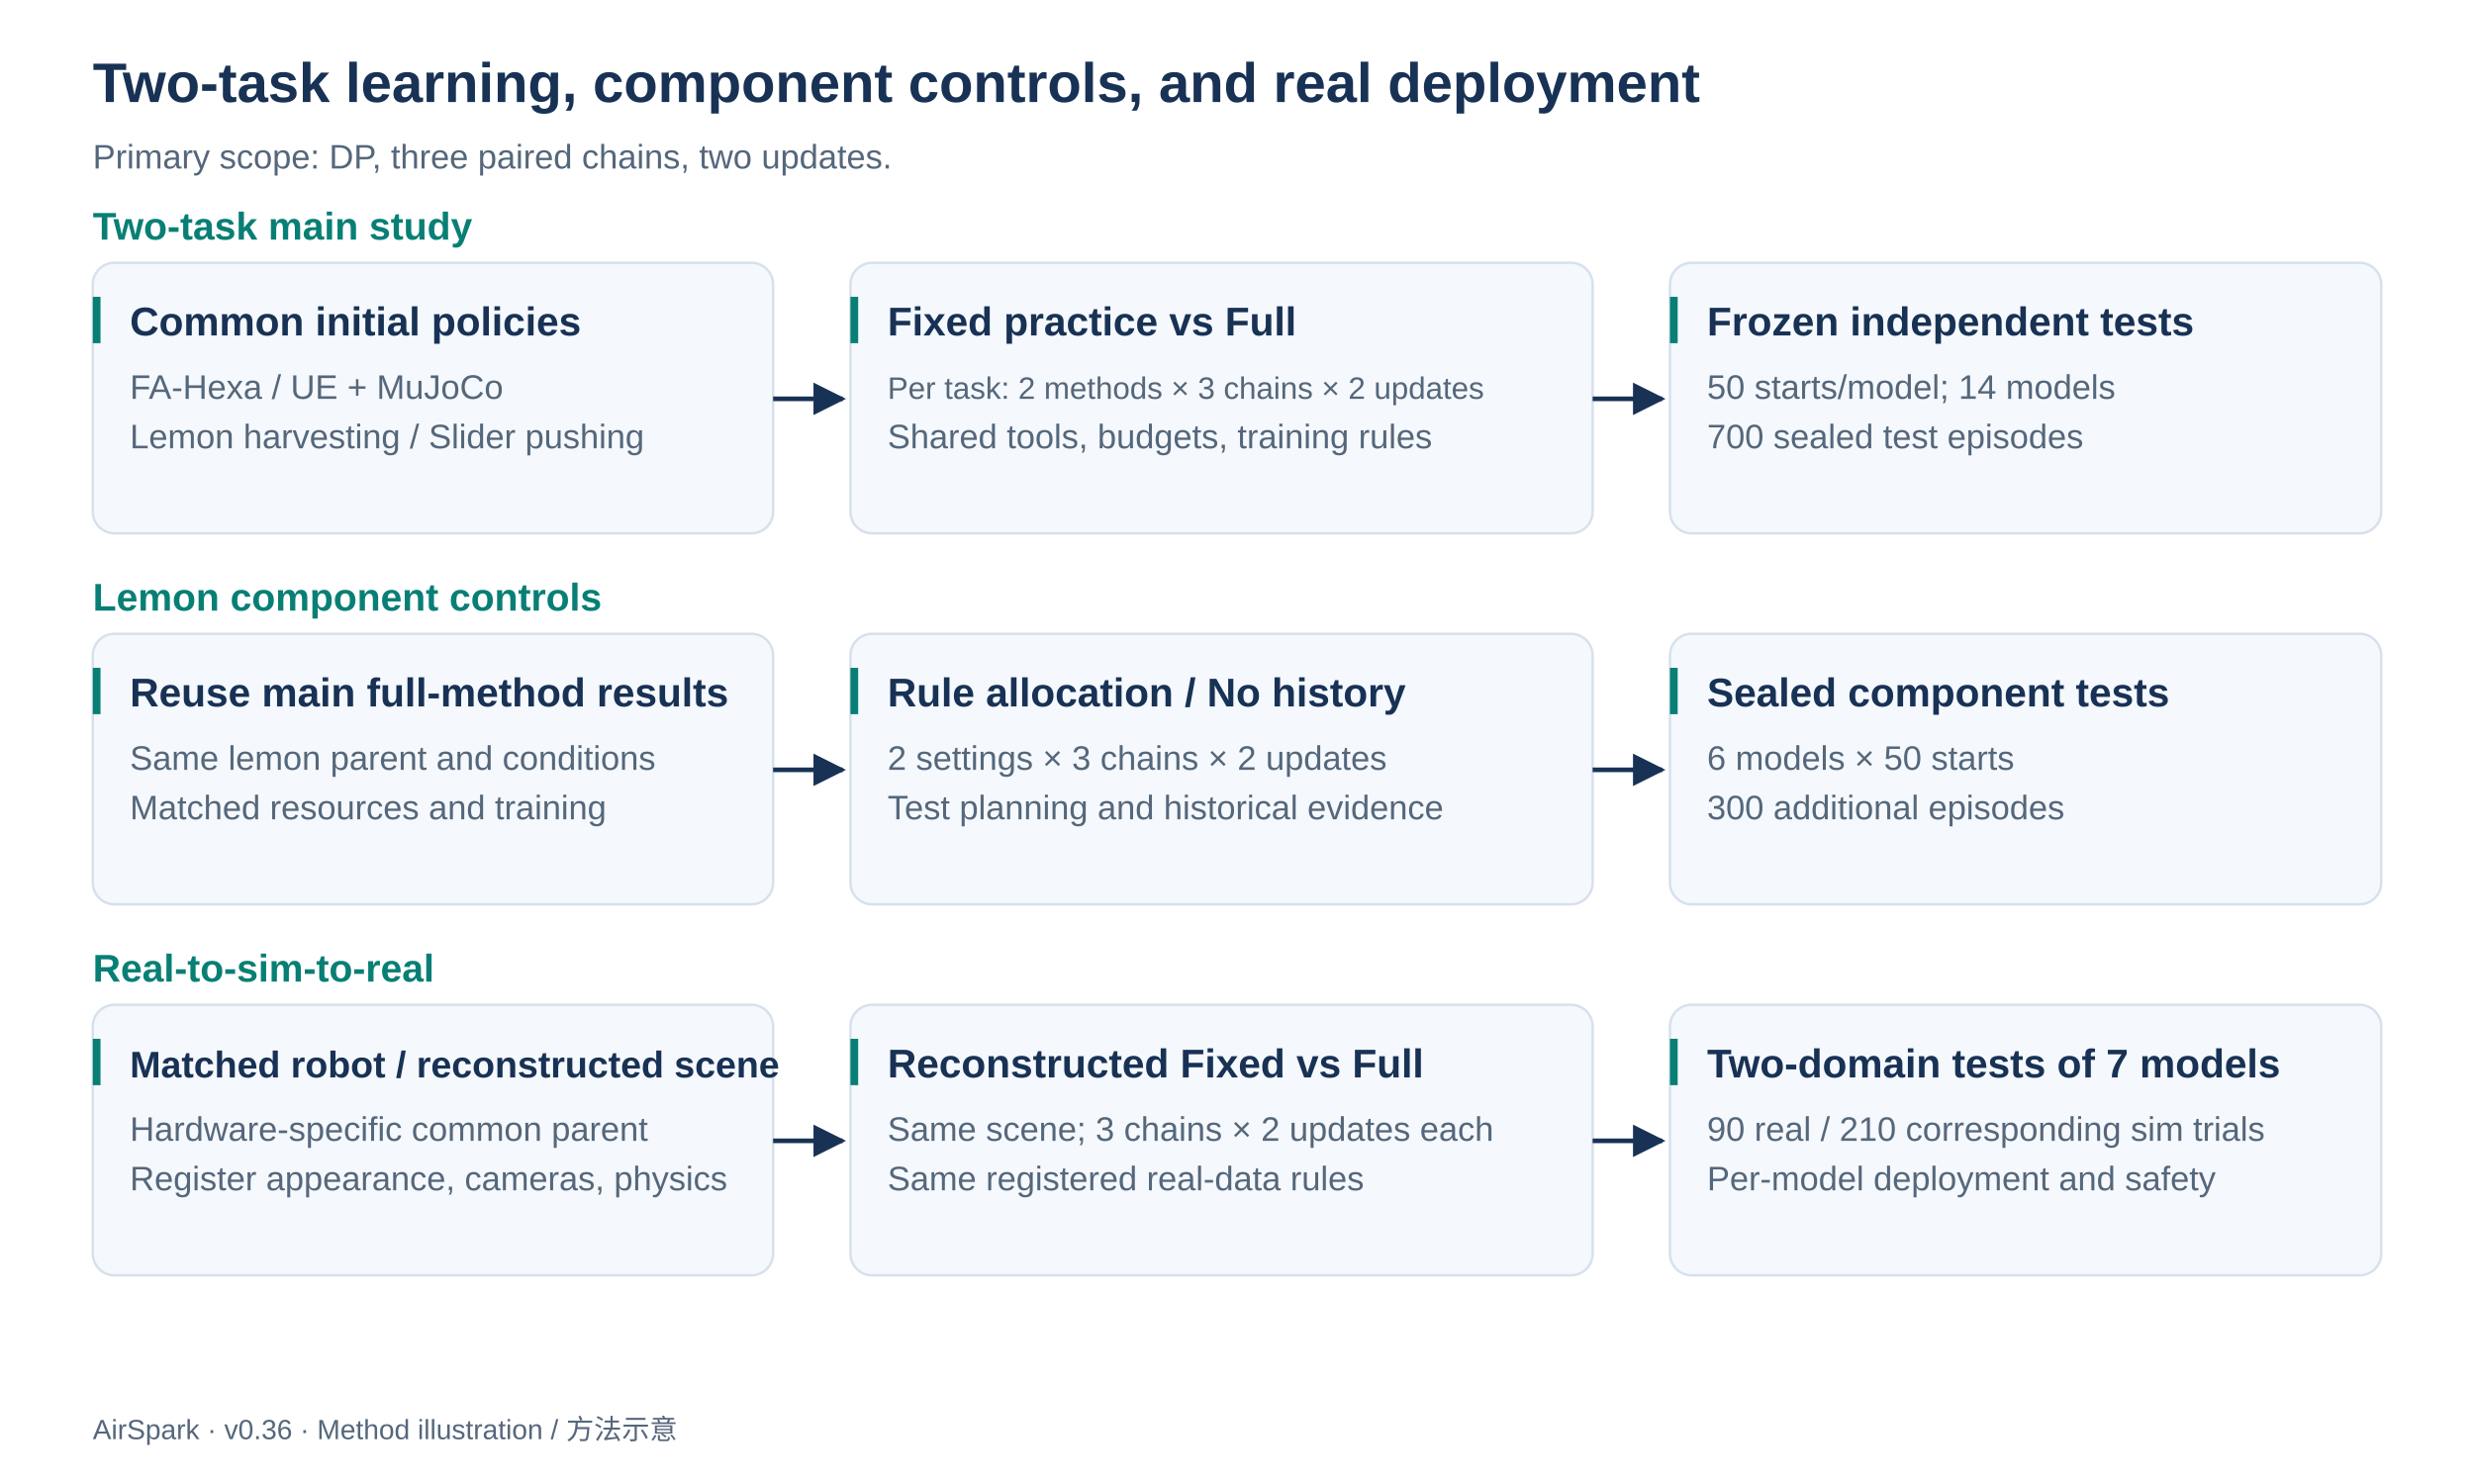
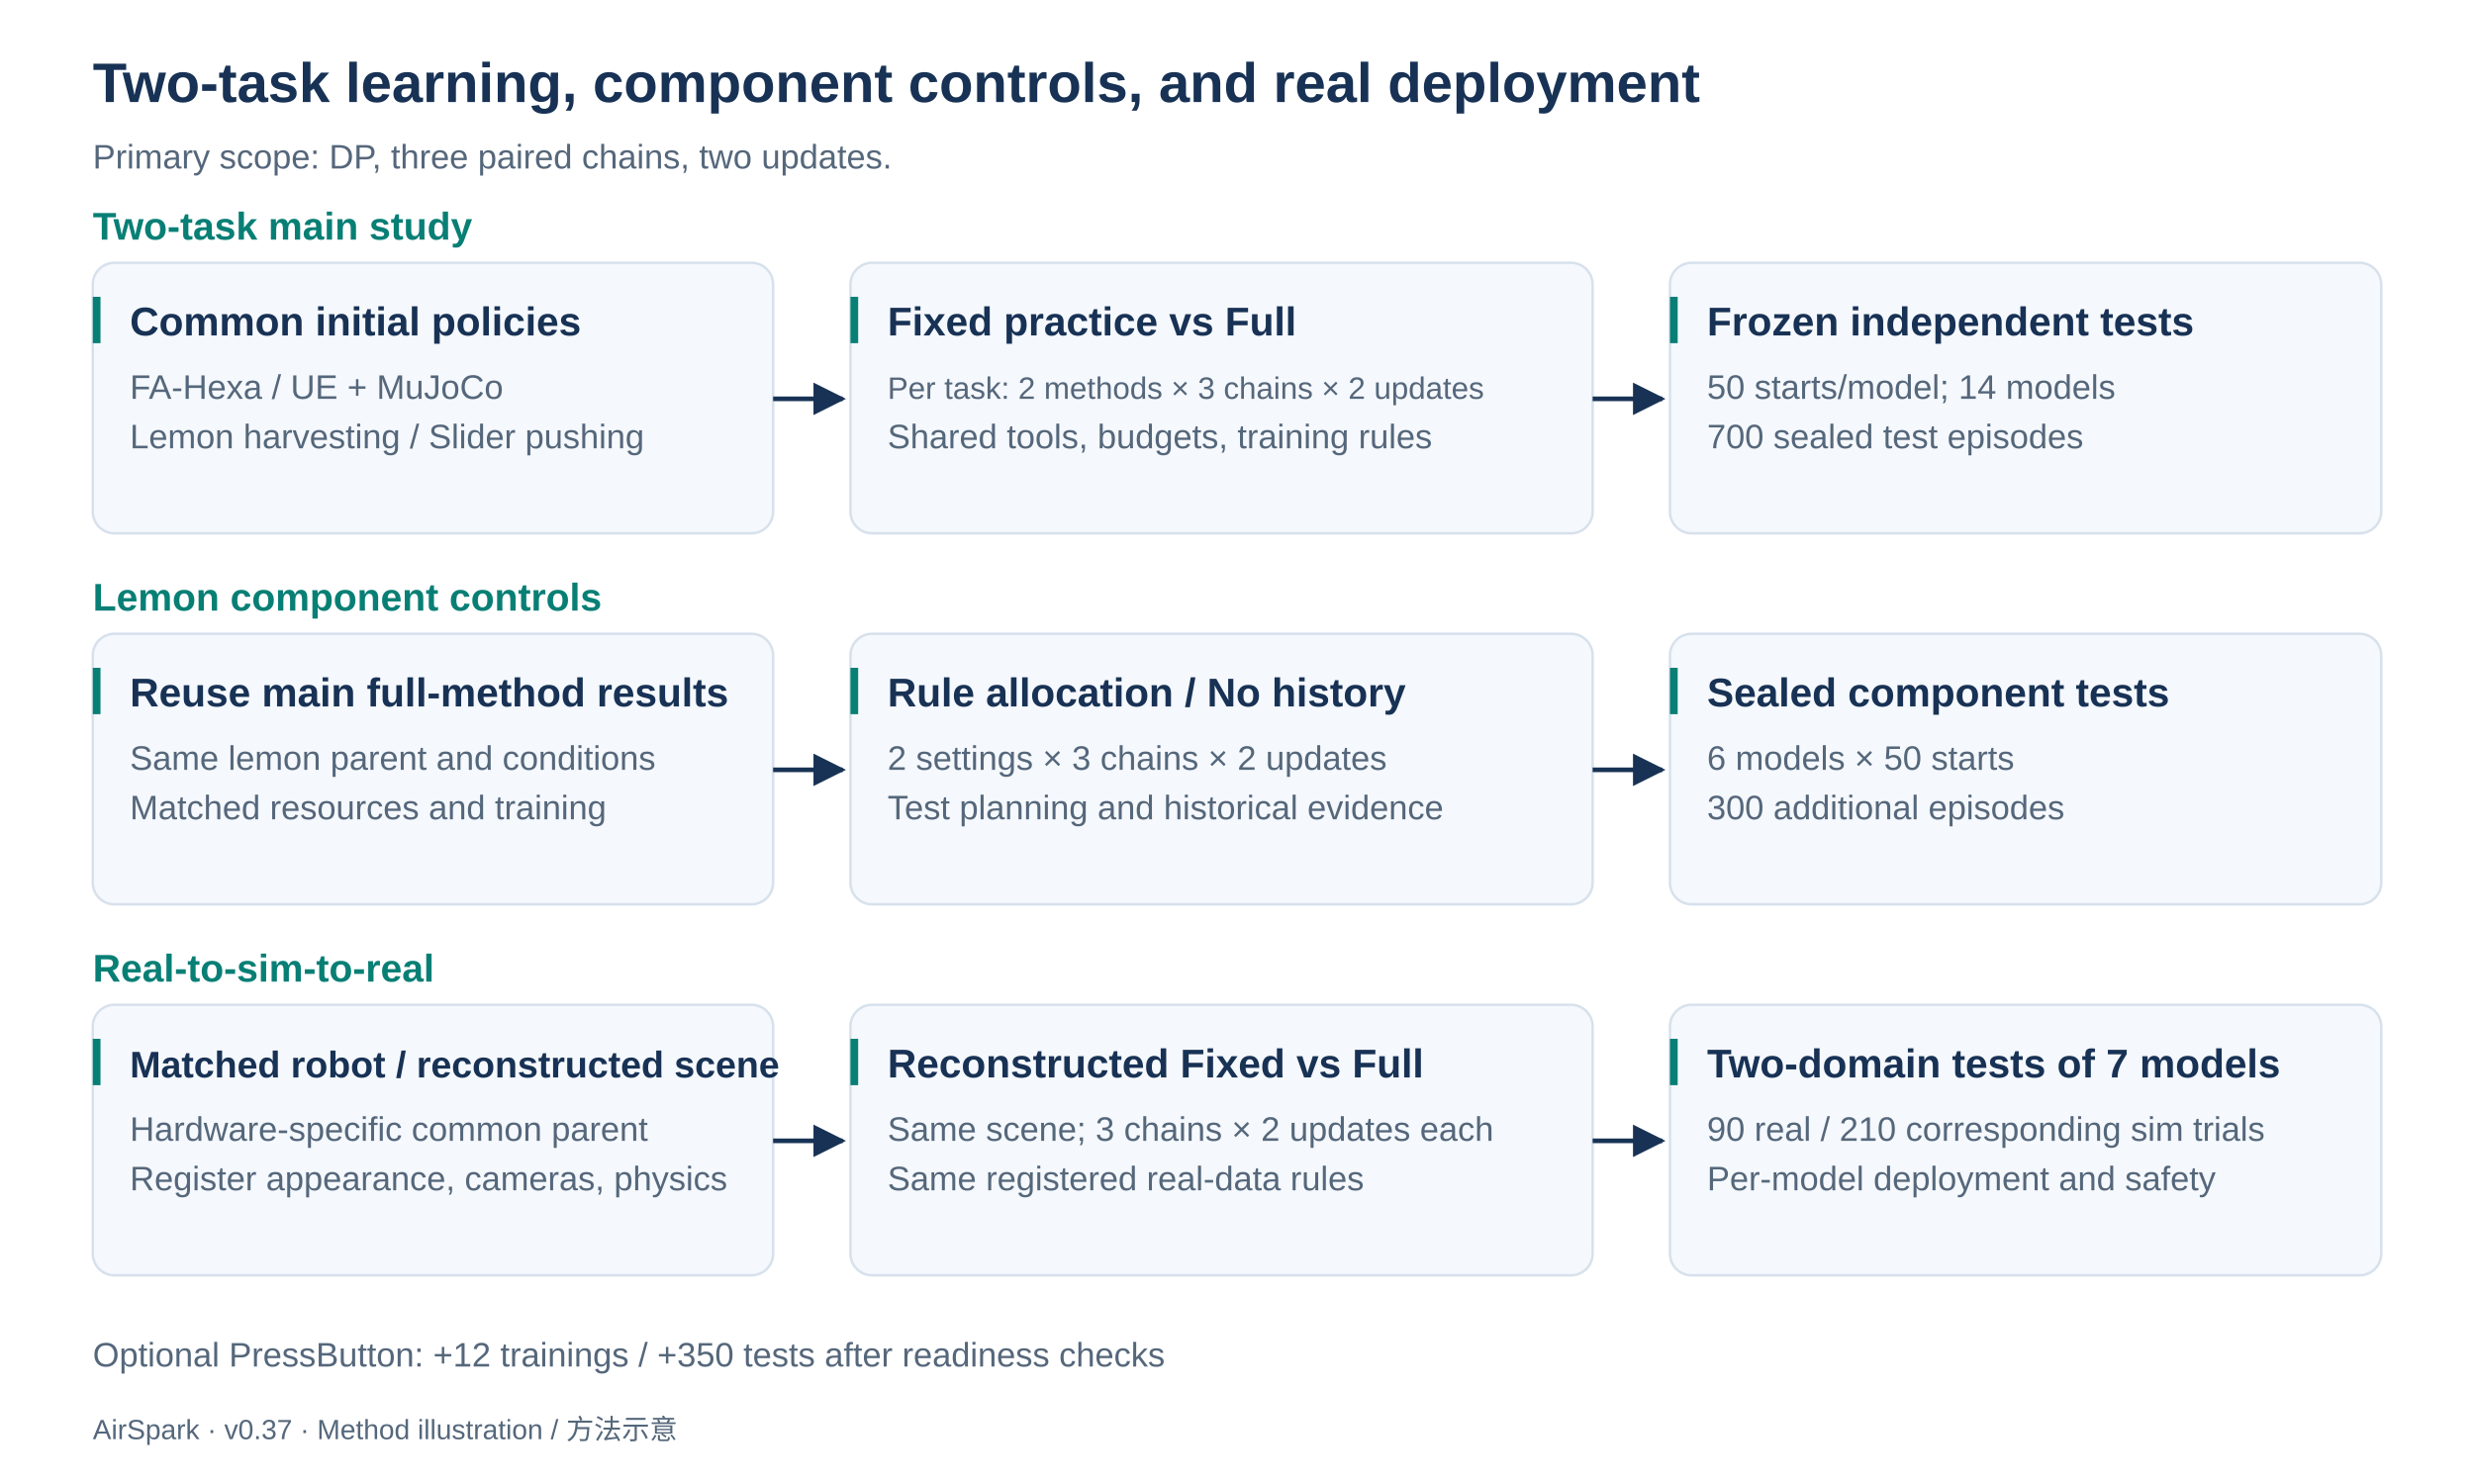
<svg xmlns="http://www.w3.org/2000/svg" width="1600" height="960" viewBox="0 0 1600 960" role="img">
  <defs>
    <marker id="navy" viewBox="0 0 10 10" refX="9" refY="5" markerWidth="7" markerHeight="7" orient="auto">
      <path d="M0 0 L10 5 L0 10 Z" fill="#183255" />
    </marker>
    <marker id="teal" viewBox="0 0 10 10" refX="9" refY="5" markerWidth="7" markerHeight="7" orient="auto">
      <path d="M0 0 L10 5 L0 10 Z" fill="#087f75" />
    </marker>
    <marker id="purple" viewBox="0 0 10 10" refX="9" refY="5" markerWidth="7" markerHeight="7" orient="auto">
      <path d="M0 0 L10 5 L0 10 Z" fill="#7552a5" />
    </marker>
  </defs>
  <rect width="1600" height="960" fill="white" />
  <text x="60" y="66" fill="#183255" font-size="36" font-weight="700" font-family="Arial,Microsoft YaHei,Noto Sans CJK SC,sans-serif">Two-task learning, component controls, and real deployment</text>
  <text x="60" y="109" fill="#55677b" font-size="22" font-weight="400" font-family="Arial,Microsoft YaHei,Noto Sans CJK SC,sans-serif">Primary scope: DP, three paired chains, two updates.</text>
  <text x="60" y="155" fill="#087f75" font-size="25" font-weight="700" font-family="Arial,Microsoft YaHei,Noto Sans CJK SC,sans-serif">Two-task main study</text>
  <rect x="60" y="170" width="440" height="175" rx="14" fill="#f5f8fc" stroke="#d7e1ec" stroke-width="1.6" />
  <rect x="60" y="192" width="5" height="30" fill="#087f75" />
  <text x="84" y="217" fill="#183255" font-size="26" font-weight="700" font-family="Arial,Microsoft YaHei,Noto Sans CJK SC,sans-serif">Common initial policies</text>
  <text x="84" y="258" fill="#55677b" font-size="22" font-weight="400" font-family="Arial,Microsoft YaHei,Noto Sans CJK SC,sans-serif">FA-Hexa / UE + MuJoCo</text>
  <text x="84" y="290" fill="#55677b" font-size="22" font-weight="400" font-family="Arial,Microsoft YaHei,Noto Sans CJK SC,sans-serif">Lemon harvesting / Slider pushing</text>
  <rect x="550" y="170" width="480" height="175" rx="14" fill="#f5f8fc" stroke="#d7e1ec" stroke-width="1.6" />
  <rect x="550" y="192" width="5" height="30" fill="#087f75" />
  <text x="574" y="217" fill="#183255" font-size="26" font-weight="700" font-family="Arial,Microsoft YaHei,Noto Sans CJK SC,sans-serif">Fixed practice vs Full</text>
  <text x="574" y="258" fill="#55677b" font-size="20" font-weight="400" font-family="Arial,Microsoft YaHei,Noto Sans CJK SC,sans-serif">Per task: 2 methods × 3 chains × 2 updates</text>
  <text x="574" y="290" fill="#55677b" font-size="22" font-weight="400" font-family="Arial,Microsoft YaHei,Noto Sans CJK SC,sans-serif">Shared tools, budgets, training rules</text>
  <rect x="1080" y="170" width="460" height="175" rx="14" fill="#f5f8fc" stroke="#d7e1ec" stroke-width="1.6" />
  <rect x="1080" y="192" width="5" height="30" fill="#087f75" />
  <text x="1104" y="217" fill="#183255" font-size="26" font-weight="700" font-family="Arial,Microsoft YaHei,Noto Sans CJK SC,sans-serif">Frozen independent tests</text>
  <text x="1104" y="258" fill="#55677b" font-size="22" font-weight="400" font-family="Arial,Microsoft YaHei,Noto Sans CJK SC,sans-serif">50 starts/model; 14 models</text>
  <text x="1104" y="290" fill="#55677b" font-size="22" font-weight="400" font-family="Arial,Microsoft YaHei,Noto Sans CJK SC,sans-serif">700 sealed test episodes</text>
  <path d="M500 258 L545 258" fill="none" stroke="#183255" stroke-width="3" marker-end="url(#navy)" />
  <path d="M1030 258 L1075 258" fill="none" stroke="#183255" stroke-width="3" marker-end="url(#navy)" />
  <text x="60" y="395" fill="#087f75" font-size="25" font-weight="700" font-family="Arial,Microsoft YaHei,Noto Sans CJK SC,sans-serif">Lemon component controls</text>
  <rect x="60" y="410" width="440" height="175" rx="14" fill="#f5f8fc" stroke="#d7e1ec" stroke-width="1.6" />
  <rect x="60" y="432" width="5" height="30" fill="#087f75" />
  <text x="84" y="457" fill="#183255" font-size="26" font-weight="700" font-family="Arial,Microsoft YaHei,Noto Sans CJK SC,sans-serif">Reuse main full-method results</text>
  <text x="84" y="498" fill="#55677b" font-size="22" font-weight="400" font-family="Arial,Microsoft YaHei,Noto Sans CJK SC,sans-serif">Same lemon parent and conditions</text>
  <text x="84" y="530" fill="#55677b" font-size="22" font-weight="400" font-family="Arial,Microsoft YaHei,Noto Sans CJK SC,sans-serif">Matched resources and training</text>
  <rect x="550" y="410" width="480" height="175" rx="14" fill="#f5f8fc" stroke="#d7e1ec" stroke-width="1.6" />
  <rect x="550" y="432" width="5" height="30" fill="#087f75" />
  <text x="574" y="457" fill="#183255" font-size="26" font-weight="700" font-family="Arial,Microsoft YaHei,Noto Sans CJK SC,sans-serif">Rule allocation / No history</text>
  <text x="574" y="498" fill="#55677b" font-size="22" font-weight="400" font-family="Arial,Microsoft YaHei,Noto Sans CJK SC,sans-serif">2 settings × 3 chains × 2 updates</text>
  <text x="574" y="530" fill="#55677b" font-size="22" font-weight="400" font-family="Arial,Microsoft YaHei,Noto Sans CJK SC,sans-serif">Test planning and historical evidence</text>
  <rect x="1080" y="410" width="460" height="175" rx="14" fill="#f5f8fc" stroke="#d7e1ec" stroke-width="1.6" />
  <rect x="1080" y="432" width="5" height="30" fill="#087f75" />
  <text x="1104" y="457" fill="#183255" font-size="26" font-weight="700" font-family="Arial,Microsoft YaHei,Noto Sans CJK SC,sans-serif">Sealed component tests</text>
  <text x="1104" y="498" fill="#55677b" font-size="22" font-weight="400" font-family="Arial,Microsoft YaHei,Noto Sans CJK SC,sans-serif">6 models × 50 starts</text>
  <text x="1104" y="530" fill="#55677b" font-size="22" font-weight="400" font-family="Arial,Microsoft YaHei,Noto Sans CJK SC,sans-serif">300 additional episodes</text>
  <path d="M500 498 L545 498" fill="none" stroke="#183255" stroke-width="3" marker-end="url(#navy)" />
  <path d="M1030 498 L1075 498" fill="none" stroke="#183255" stroke-width="3" marker-end="url(#navy)" />
  <text x="60" y="635" fill="#087f75" font-size="25" font-weight="700" font-family="Arial,Microsoft YaHei,Noto Sans CJK SC,sans-serif">Real-to-sim-to-real</text>
  <rect x="60" y="650" width="440" height="175" rx="14" fill="#f5f8fc" stroke="#d7e1ec" stroke-width="1.6" />
  <rect x="60" y="672" width="5" height="30" fill="#087f75" />
  <text x="84" y="697" fill="#183255" font-size="24" font-weight="700" font-family="Arial,Microsoft YaHei,Noto Sans CJK SC,sans-serif">Matched robot / reconstructed scene</text>
  <text x="84" y="738" fill="#55677b" font-size="22" font-weight="400" font-family="Arial,Microsoft YaHei,Noto Sans CJK SC,sans-serif">Hardware-specific common parent</text>
  <text x="84" y="770" fill="#55677b" font-size="22" font-weight="400" font-family="Arial,Microsoft YaHei,Noto Sans CJK SC,sans-serif">Register appearance, cameras, physics</text>
  <rect x="550" y="650" width="480" height="175" rx="14" fill="#f5f8fc" stroke="#d7e1ec" stroke-width="1.6" />
  <rect x="550" y="672" width="5" height="30" fill="#087f75" />
  <text x="574" y="697" fill="#183255" font-size="26" font-weight="700" font-family="Arial,Microsoft YaHei,Noto Sans CJK SC,sans-serif">Reconstructed Fixed vs Full</text>
  <text x="574" y="738" fill="#55677b" font-size="22" font-weight="400" font-family="Arial,Microsoft YaHei,Noto Sans CJK SC,sans-serif">Same scene; 3 chains × 2 updates each</text>
  <text x="574" y="770" fill="#55677b" font-size="22" font-weight="400" font-family="Arial,Microsoft YaHei,Noto Sans CJK SC,sans-serif">Same registered real-data rules</text>
  <rect x="1080" y="650" width="460" height="175" rx="14" fill="#f5f8fc" stroke="#d7e1ec" stroke-width="1.6" />
  <rect x="1080" y="672" width="5" height="30" fill="#087f75" />
  <text x="1104" y="697" fill="#183255" font-size="26" font-weight="700" font-family="Arial,Microsoft YaHei,Noto Sans CJK SC,sans-serif">Two-domain tests of 7 models</text>
  <text x="1104" y="738" fill="#55677b" font-size="22" font-weight="400" font-family="Arial,Microsoft YaHei,Noto Sans CJK SC,sans-serif">90 real / 210 corresponding sim trials</text>
  <text x="1104" y="770" fill="#55677b" font-size="22" font-weight="400" font-family="Arial,Microsoft YaHei,Noto Sans CJK SC,sans-serif">Per-model deployment and safety</text>
  <path d="M500 738 L545 738" fill="none" stroke="#183255" stroke-width="3" marker-end="url(#navy)" />
  <path d="M1030 738 L1075 738" fill="none" stroke="#183255" stroke-width="3" marker-end="url(#navy)" />
-   <text x="60" y="931" fill="#55677b" font-size="18" font-weight="400" font-family="Arial,Microsoft YaHei,Noto Sans CJK SC,sans-serif">AirSpark  ·  v0.36  ·  Method illustration / 方法示意</text>
+   <text x="60" y="884" fill="#55677b" font-size="22" font-weight="400" font-family="Arial,Microsoft YaHei,Noto Sans CJK SC,sans-serif">Optional PressButton: +12 trainings / +350 tests after readiness checks</text>
+   <text x="60" y="931" fill="#55677b" font-size="18" font-weight="400" font-family="Arial,Microsoft YaHei,Noto Sans CJK SC,sans-serif">AirSpark  ·  v0.37  ·  Method illustration / 方法示意</text>
</svg>
